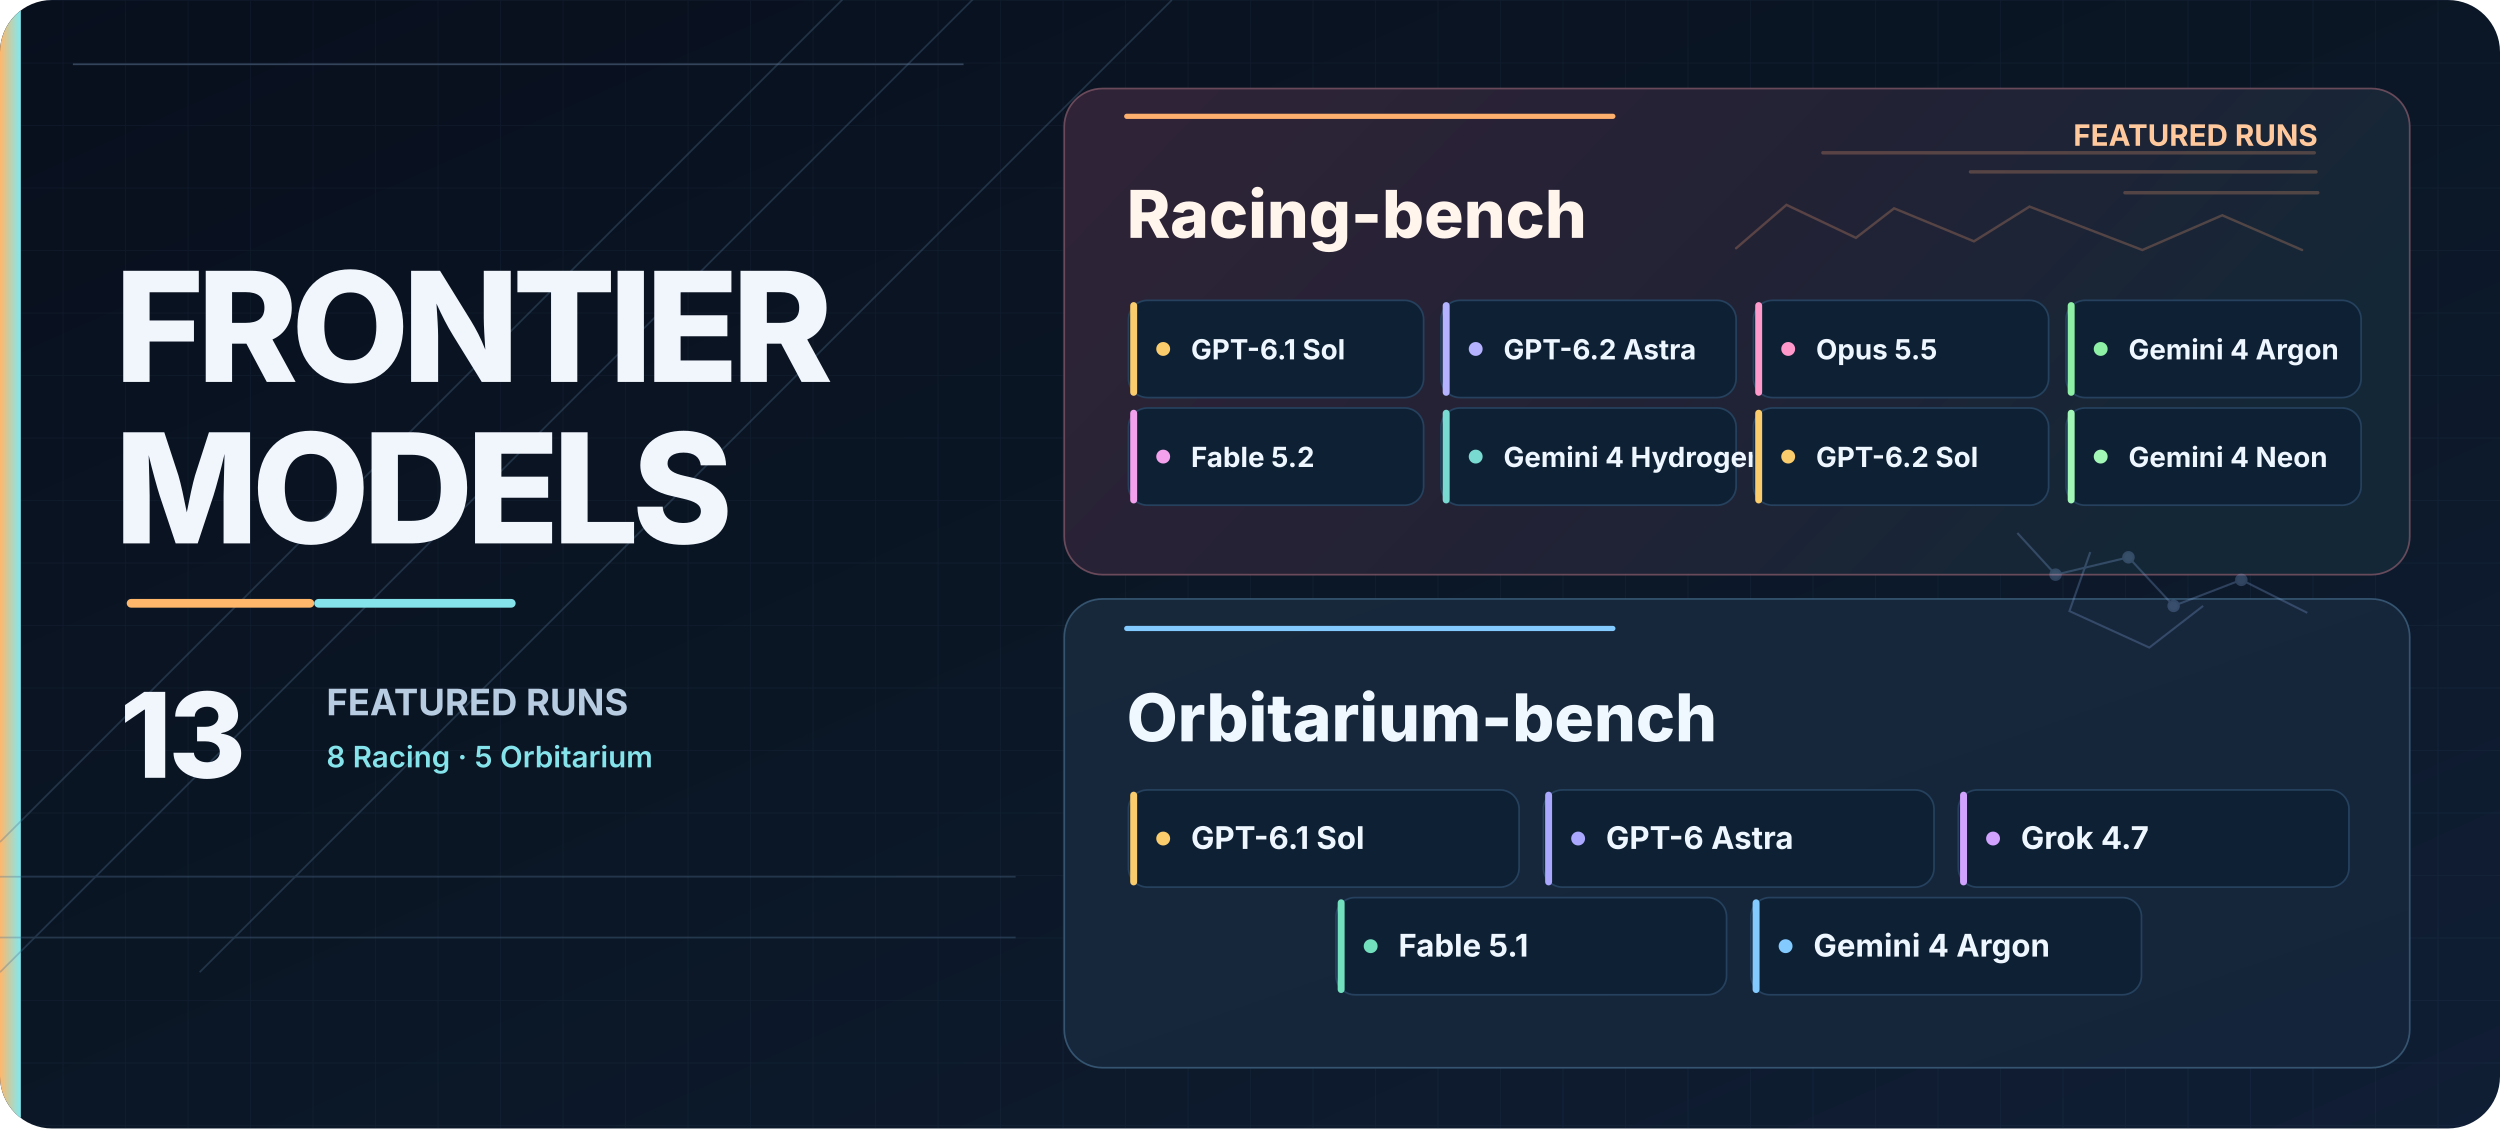
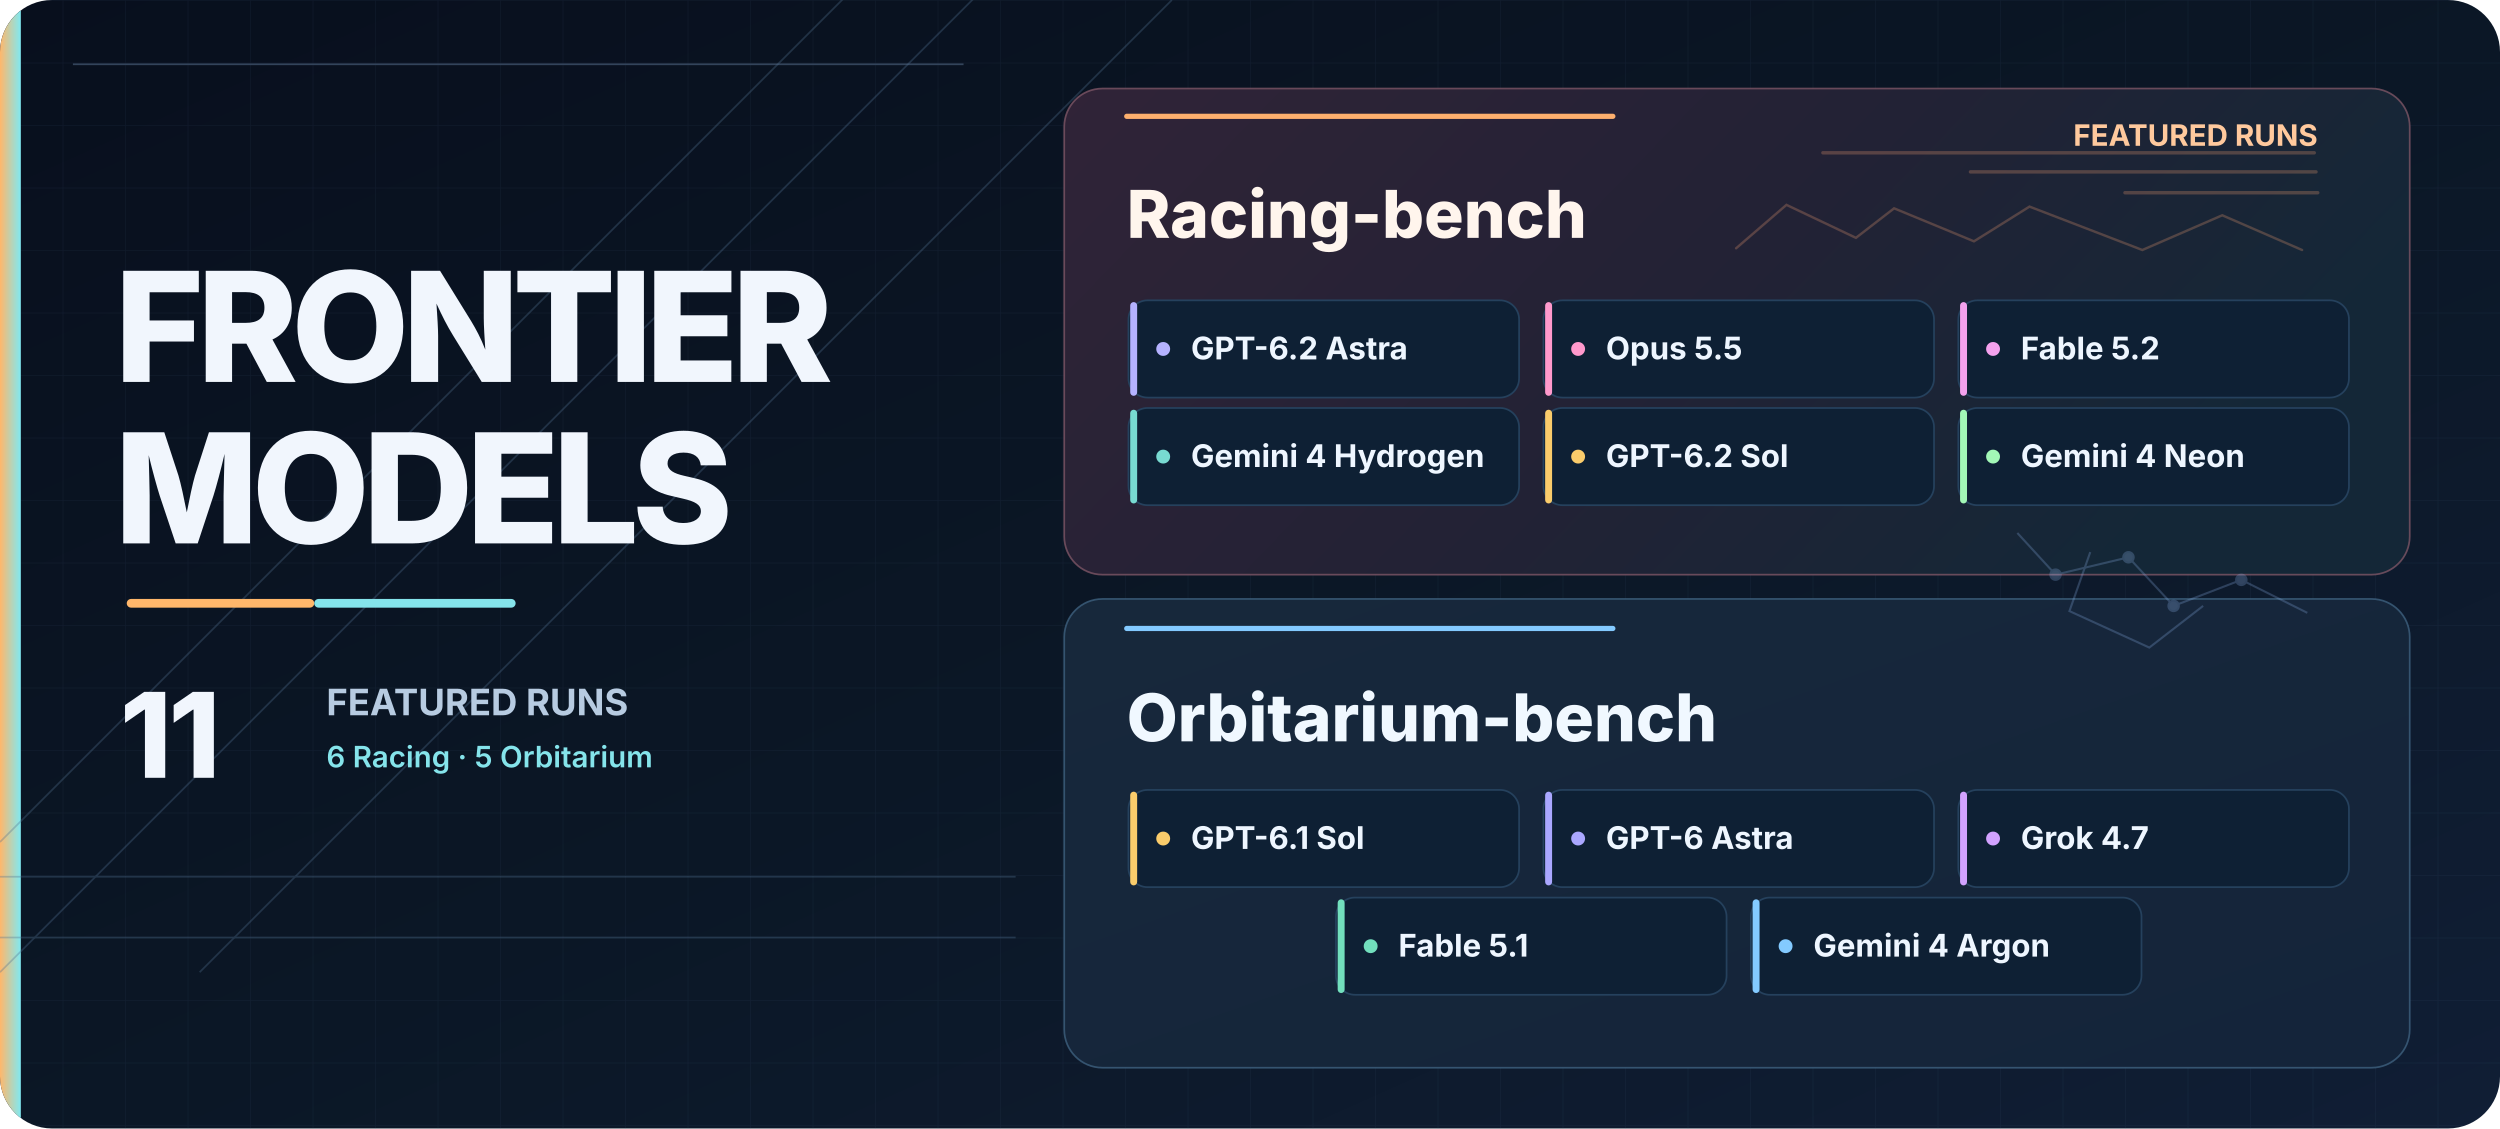
<svg xmlns="http://www.w3.org/2000/svg" viewBox="0 0 1440 650" role="img" aria-labelledby="title desc">
  <defs>
    <linearGradient id="base" x1="0" y1="0" x2="1" y2="1">
      <stop stop-color="#080f1d" />
      <stop offset=".52" stop-color="#0b1726" />
      <stop offset="1" stop-color="#101e35" />
    </linearGradient>
    <linearGradient id="race" x1="0" y1="0" x2="1" y2=".35">
      <stop stop-color="#302337" />
      <stop offset=".57" stop-color="#222235" />
      <stop offset="1" stop-color="#142737" />
    </linearGradient>
    <linearGradient id="orbit" x1="0" y1="0" x2="1" y2="1">
      <stop stop-color="#17283b" />
      <stop offset="1" stop-color="#14243a" />
    </linearGradient>
    <linearGradient id="rail" x1="0" y1="0" x2="1" y2="0">
      <stop stop-color="#ffb76b" />
      <stop offset="1" stop-color="#80e9f2" />
    </linearGradient>
    <pattern id="grid" width="36" height="36" patternUnits="userSpaceOnUse">
      <path d="M36 0H0V36" fill="none" stroke="#4b6386" stroke-opacity=".12" stroke-width=".8" />
    </pattern>
    <clipPath id="canvas">
      <rect width="1440" height="650" rx="30" />
    </clipPath>
  </defs>
  <g clip-path="url(#canvas)" font-family="Inter,Segoe UI,Arial,sans-serif">
    <rect width="1440" height="650" fill="url(#base)" />
    <rect width="1440" height="650" fill="url(#grid)" />
    <path d="M0 0H12V650H0Z" fill="url(#rail)" />
    <path d="M42 37H555" stroke="#33445b" stroke-width="1" />
    <g opacity=".34" stroke="#50708f" stroke-width="1" fill="none">
      <path d="M0 485L585 -100M0 560L605 -45M115 560L675 0" />
      <path d="M0 505H585M0 540H585" />
    </g>
    <text x="66" y="220" font-size="88" font-weight="800" letter-spacing="-4" fill="#f1f6fd">FRONTIER</text>
    <text x="66" y="313" font-size="88" font-weight="800" letter-spacing="-4" fill="#f1f6fd">MODELS</text>
    <rect x="73" y="345" width="108" height="5" rx="2.5" fill="#ffb76b" />
    <rect x="181" y="345" width="116" height="5" rx="2.5" fill="#85e4eb" />
-     <g data-role="current-run-count" aria-label="13 featured runs: 8 Racing and 5 Orbitarium">
-       <text x="69" y="448" font-size="68" font-weight="800" letter-spacing="-2" fill="#f1f6fd">13</text>
+     <g data-role="current-run-count" aria-label="11 featured runs: 6 Racing and 5 Orbitarium">
+       <text x="69" y="448" font-size="68" font-weight="800" letter-spacing="-2" fill="#f1f6fd">11</text>
      <text x="188" y="412" font-size="21" font-weight="700" fill="#b7cbe1">FEATURED RUNS</text>
-       <text x="188" y="442" font-size="17" font-weight="600" fill="#85e4eb">8 Racing · 5 Orbitarium</text>
+       <text x="188" y="442" font-size="17" font-weight="600" fill="#85e4eb">6 Racing · 5 Orbitarium</text>
    </g>
    <g data-benchmark="racing">
      <rect x="613" y="51" width="775" height="280" rx="22" fill="url(#race)" stroke="#7d5565" stroke-opacity=".8" />
      <path d="M649 67H929" stroke="#fdaf6d" stroke-width="3" stroke-linecap="round" />
      <text x="1335" y="84" text-anchor="end" font-size="17" font-weight="700" fill="#ffc99d">FEATURED RUNS</text>
      <g stroke="#ec9b70" fill="none" stroke-linecap="round" opacity=".27">
        <path d="M1050 88h283M1135 99h199M1224 111h111" stroke-width="2" />
        <path d="M1000 143l29 -25 40 19 22 -17 46 19 32 -20 65 25 46 -20 46 20" stroke-width="1.4" />
      </g>
      <text x="649" y="137" font-size="38" font-weight="800" fill="#fff5ed">Racing-bench</text>
-       <g data-role="run" data-benchmark="racing" data-model="gpt-6.1-sol-v3.4">
-         <rect x="650" y="173" width="170" height="56" rx="11" fill="#0e2034" stroke="#25415d" />
-         <rect x="651" y="174" width="4" height="54" rx="2" fill="#facc6b" />
-         <circle cx="670" cy="201" r="4" fill="#facc6b" />
-         <text x="686" y="207" font-size="16" font-weight="650" fill="#eef6ff">GPT-6.1 Sol</text>
-       </g>
      <g data-role="run" data-benchmark="racing" data-model="gpt-astra-6.2-v3.4.1">
-         <rect x="830" y="173" width="170" height="56" rx="11" fill="#0e2034" stroke="#25415d" />
-         <rect x="831" y="174" width="4" height="54" rx="2" fill="#b5b2ff" />
-         <circle cx="850" cy="201" r="4" fill="#b5b2ff" />
-         <text x="866" y="207" font-size="16" font-weight="650" fill="#eef6ff">GPT-6.2 Astra</text>
+         <rect x="650" y="173" width="225" height="56" rx="11" fill="#0e2034" stroke="#25415d" />
+         <rect x="651" y="174" width="4" height="54" rx="2" fill="#b5b2ff" />
+         <circle cx="670" cy="201" r="4" fill="#b5b2ff" />
+         <text x="686" y="207" font-size="18" font-weight="650" fill="#eef6ff">GPT-6.2 Astra</text>
      </g>
      <g data-role="run" data-benchmark="racing" data-model="opus-5.5-v3.4">
-         <rect x="1010" y="173" width="170" height="56" rx="11" fill="#0e2034" stroke="#25415d" />
-         <rect x="1011" y="174" width="4" height="54" rx="2" fill="#ff99cc" />
-         <circle cx="1030" cy="201" r="4" fill="#ff99cc" />
-         <text x="1046" y="207" font-size="16" font-weight="650" fill="#eef6ff">Opus 5.5</text>
-       </g>
-       <g data-role="run" data-benchmark="racing" data-model="gemini-4-argon-v3.4">
-         <rect x="1190" y="173" width="170" height="56" rx="11" fill="#0e2034" stroke="#25415d" />
-         <rect x="1191" y="174" width="4" height="54" rx="2" fill="#8df0a4" />
-         <circle cx="1210" cy="201" r="4" fill="#8df0a4" />
-         <text x="1226" y="207" font-size="16" font-weight="650" fill="#eef6ff">Gemini 4 Argon</text>
+         <rect x="889" y="173" width="225" height="56" rx="11" fill="#0e2034" stroke="#25415d" />
+         <rect x="890" y="174" width="4" height="54" rx="2" fill="#ff99cc" />
+         <circle cx="909" cy="201" r="4" fill="#ff99cc" />
+         <text x="925" y="207" font-size="18" font-weight="650" fill="#eef6ff">Opus 5.5</text>
      </g>
      <g data-role="run" data-benchmark="racing" data-model="fable-5.2-v3.4.1">
-         <rect x="650" y="235" width="170" height="56" rx="11" fill="#0e2034" stroke="#25415d" />
-         <rect x="651" y="236" width="4" height="54" rx="2" fill="#f4a1ed" />
-         <circle cx="670" cy="263" r="4" fill="#f4a1ed" />
-         <text x="686" y="269" font-size="16" font-weight="650" fill="#eef6ff">Fable 5.2</text>
+         <rect x="1128" y="173" width="225" height="56" rx="11" fill="#0e2034" stroke="#25415d" />
+         <rect x="1129" y="174" width="4" height="54" rx="2" fill="#f4a1ed" />
+         <circle cx="1148" cy="201" r="4" fill="#f4a1ed" />
+         <text x="1164" y="207" font-size="18" font-weight="650" fill="#eef6ff">Fable 5.2</text>
      </g>
      <g data-role="run" data-benchmark="racing" data-model="gemini-4-hydrogen-v3.4">
-         <rect x="830" y="235" width="170" height="56" rx="11" fill="#0e2034" stroke="#25415d" />
-         <rect x="831" y="236" width="4" height="54" rx="2" fill="#78dad1" />
-         <circle cx="850" cy="263" r="4" fill="#78dad1" />
-         <text x="866" y="269" font-size="16" font-weight="650" fill="#eef6ff">Gemini 4 Hydrogen</text>
+         <rect x="650" y="235" width="225" height="56" rx="11" fill="#0e2034" stroke="#25415d" />
+         <rect x="651" y="236" width="4" height="54" rx="2" fill="#78dad1" />
+         <circle cx="670" cy="263" r="4" fill="#78dad1" />
+         <text x="686" y="269" font-size="18" font-weight="650" fill="#eef6ff">Gemini 4 Hydrogen</text>
      </g>
      <g data-role="run" data-benchmark="racing" data-model="gpt-6.2-sol-v3.5">
-         <rect x="1010" y="235" width="170" height="56" rx="11" fill="#0e2034" stroke="#25415d" />
-         <rect x="1011" y="236" width="4" height="54" rx="2" fill="#facc6b" />
-         <circle cx="1030" cy="263" r="4" fill="#facc6b" />
-         <text x="1046" y="269" font-size="16" font-weight="650" fill="#eef6ff">GPT-6.2 Sol</text>
+         <rect x="889" y="235" width="225" height="56" rx="11" fill="#0e2034" stroke="#25415d" />
+         <rect x="890" y="236" width="4" height="54" rx="2" fill="#facc6b" />
+         <circle cx="909" cy="263" r="4" fill="#facc6b" />
+         <text x="925" y="269" font-size="18" font-weight="650" fill="#eef6ff">GPT-6.2 Sol</text>
      </g>
      <g data-role="run" data-benchmark="racing" data-model="gemini-4-neon-v3.5">
-         <rect x="1190" y="235" width="170" height="56" rx="11" fill="#0e2034" stroke="#25415d" />
-         <rect x="1191" y="236" width="4" height="54" rx="2" fill="#a2f7b6" />
-         <circle cx="1210" cy="263" r="4" fill="#a2f7b6" />
-         <text x="1226" y="269" font-size="16" font-weight="650" fill="#eef6ff">Gemini 4 Neon</text>
+         <rect x="1128" y="235" width="225" height="56" rx="11" fill="#0e2034" stroke="#25415d" />
+         <rect x="1129" y="236" width="4" height="54" rx="2" fill="#a2f7b6" />
+         <circle cx="1148" cy="263" r="4" fill="#a2f7b6" />
+         <text x="1164" y="269" font-size="18" font-weight="650" fill="#eef6ff">Gemini 4 Neon</text>
      </g>
    </g>
    <g data-benchmark="orbitarium">
      <rect x="613" y="345" width="775" height="270" rx="22" fill="url(#orbit)" stroke="#3e617f" stroke-opacity=".8" />
      <path d="M649 362H929" stroke="#83caff" stroke-width="3" stroke-linecap="round" />
      <g opacity=".25" fill="none" stroke="#8eb6f0" stroke-width="1.2">
        <path d="M1162 307l22 24 42 -10 26 28 39 -15 38 19" />
        <path d="M1204 318l-12 34 46 21 31 -24" />
        <circle cx="1184" cy="331" r="3" fill="#9fc9ff" />
        <circle cx="1226" cy="321" r="3" fill="#9fc9ff" />
        <circle cx="1252" cy="349" r="3" fill="#9fc9ff" />
        <circle cx="1291" cy="334" r="3" fill="#9fc9ff" />
      </g>
      <text x="649" y="427" font-size="38" font-weight="800" fill="#f0f8ff">Orbitarium-bench</text>
      <g data-role="run" data-benchmark="orbitarium" data-model="gpt-6.1-sol-source">
        <rect x="650" y="455" width="225" height="56" rx="11" fill="#0e2034" stroke="#25415d" />
        <rect x="651" y="456" width="4" height="54" rx="2" fill="#facc6b" />
        <circle cx="670" cy="483" r="4" fill="#facc6b" />
        <text x="686" y="489" font-size="18" font-weight="650" fill="#eef6ff">GPT-6.1 Sol</text>
      </g>
      <g data-role="run" data-benchmark="orbitarium" data-model="gpt-6-astra-max-frontier-v2">
        <rect x="889" y="455" width="225" height="56" rx="11" fill="#0e2034" stroke="#25415d" />
        <rect x="890" y="456" width="4" height="54" rx="2" fill="#aaa7ff" />
        <circle cx="909" cy="483" r="4" fill="#aaa7ff" />
        <text x="925" y="489" font-size="18" font-weight="650" fill="#eef6ff">GPT-6 Astra</text>
      </g>
      <g data-role="run" data-benchmark="orbitarium" data-model="grok-4.7-solar-source">
        <rect x="1128" y="455" width="225" height="56" rx="11" fill="#0e2034" stroke="#25415d" />
        <rect x="1129" y="456" width="4" height="54" rx="2" fill="#d2a2ff" />
        <circle cx="1148" cy="483" r="4" fill="#d2a2ff" />
        <text x="1164" y="489" font-size="18" font-weight="650" fill="#eef6ff">Grok 4.7</text>
      </g>
      <g data-role="run" data-benchmark="orbitarium" data-model="fable-5.1-frontier-v2">
        <rect x="769.5" y="517" width="225" height="56" rx="11" fill="#0e2034" stroke="#25415d" />
        <rect x="770.5" y="518" width="4" height="54" rx="2" fill="#72dfbd" />
        <circle cx="789.5" cy="545" r="4" fill="#72dfbd" />
        <text x="805.5" y="551" font-size="18" font-weight="650" fill="#eef6ff">Fable 5.1</text>
      </g>
      <g data-role="run" data-benchmark="orbitarium" data-model="gemini-4-argon-source">
        <rect x="1008.5" y="517" width="225" height="56" rx="11" fill="#0e2034" stroke="#25415d" />
        <rect x="1009.5" y="518" width="4" height="54" rx="2" fill="#83caff" />
        <circle cx="1028.5" cy="545" r="4" fill="#83caff" />
        <text x="1044.5" y="551" font-size="18" font-weight="650" fill="#eef6ff">Gemini 4 Argon</text>
      </g>
    </g>
  </g>
</svg>
